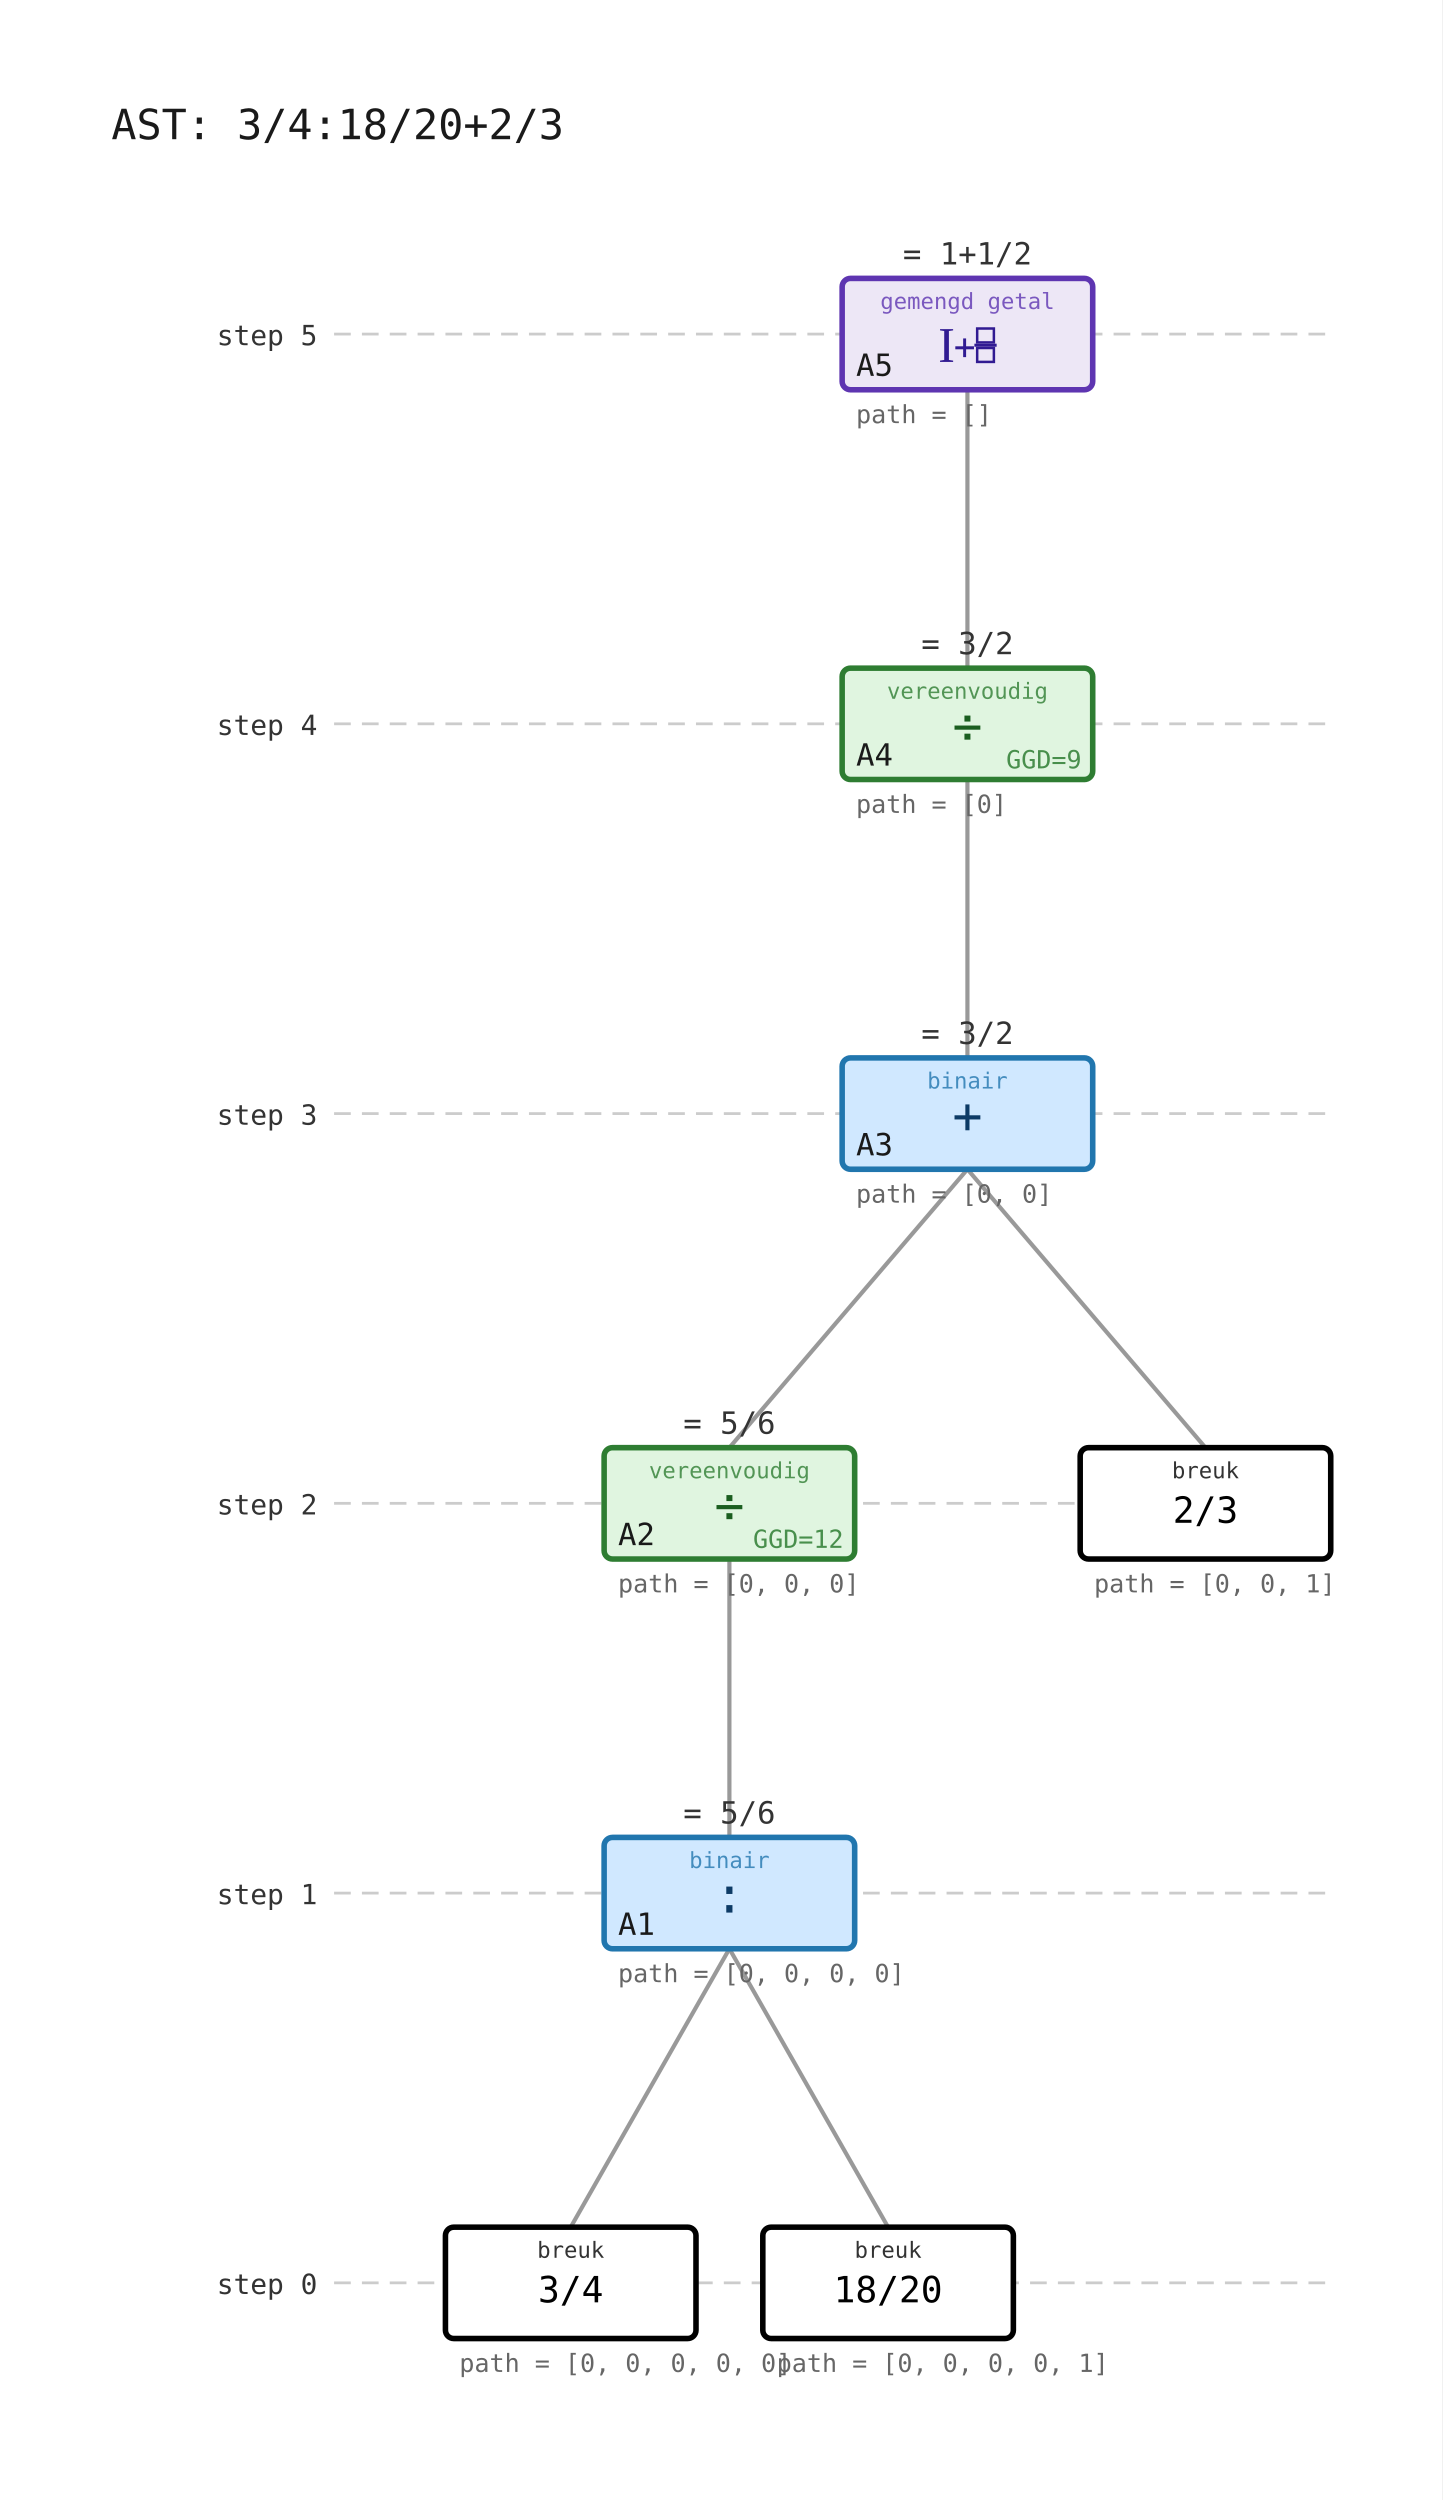
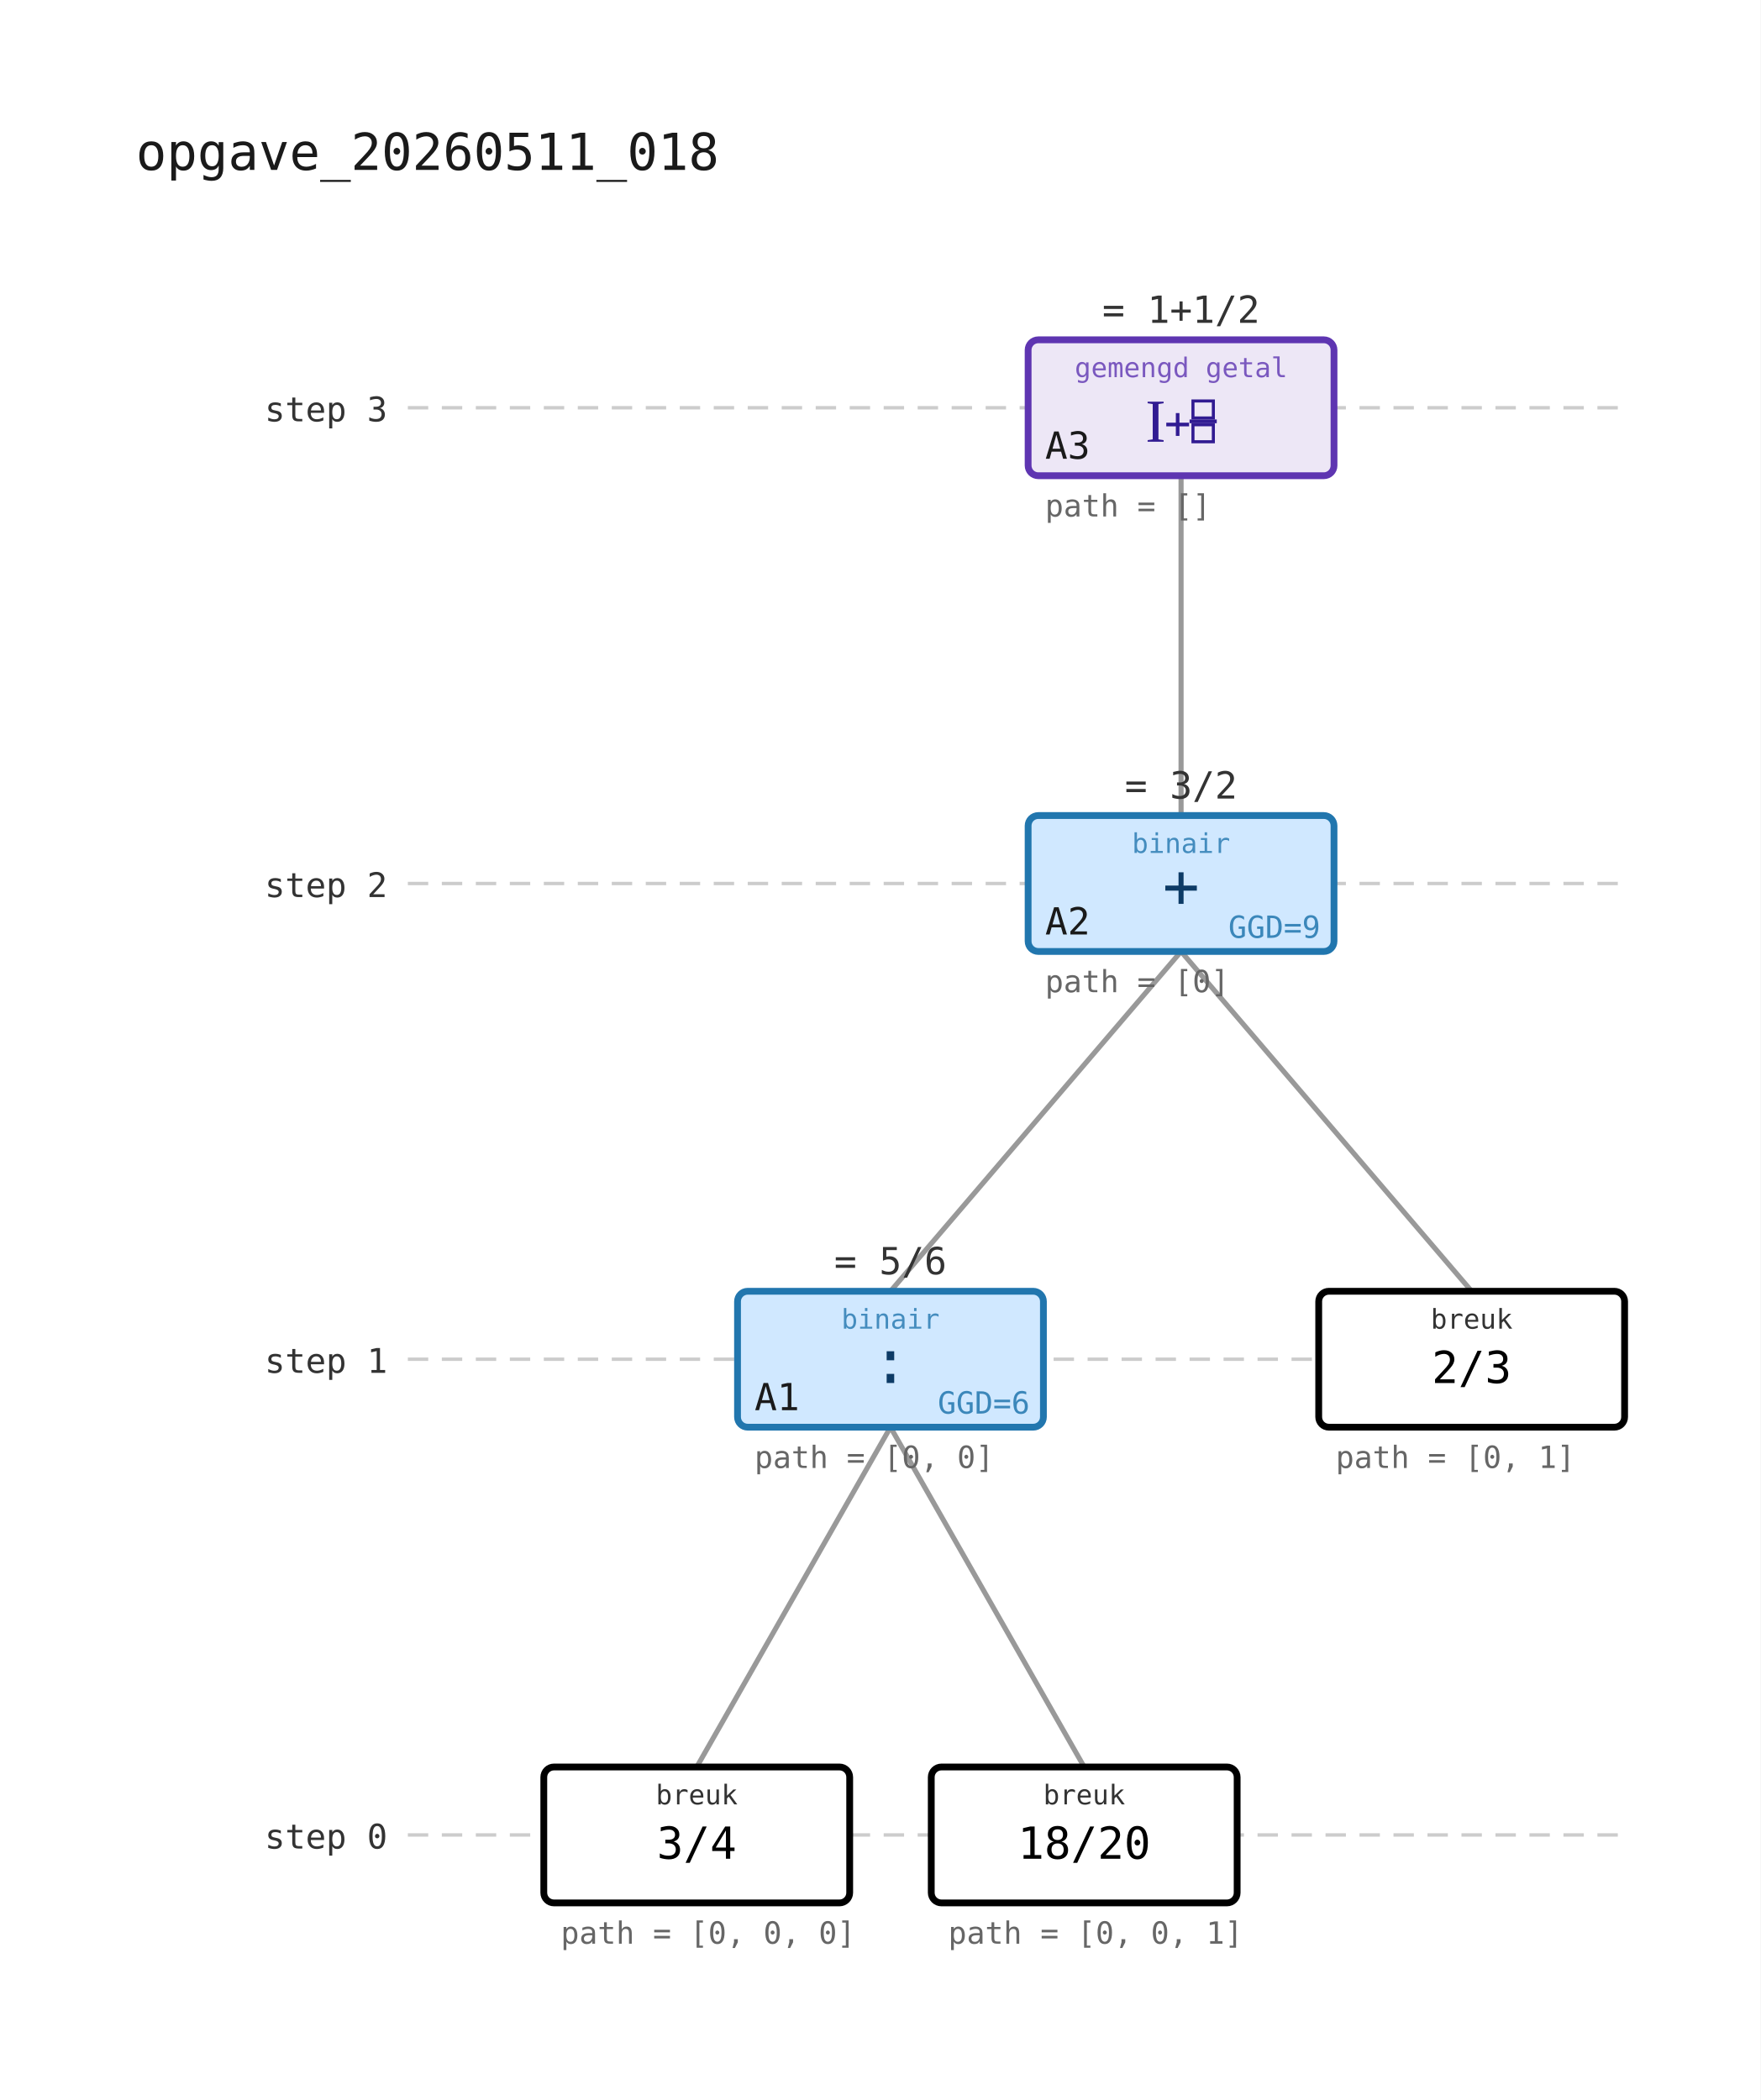
- <svg xmlns="http://www.w3.org/2000/svg" width="518" height="898" viewBox="0 0 518 898">
+ <svg xmlns="http://www.w3.org/2000/svg" width="518" height="618" viewBox="0 0 518 618">
  <rect width="100%" height="100%" fill="#FFFFFF" />
-   <text x="40" y="50" font-family="JetBrains Mono, Consolas, monospace" font-size="15" font-weight="500" fill="#1a1a1a">AST: 3/4:18/20+2/3</text>
-   <line x1="120" y1="820" x2="478" y2="820" stroke="#CCCCCC" stroke-width="1" stroke-dasharray="6,4" />
-   <text x="114" y="824" text-anchor="end" font-family="JetBrains Mono, Consolas, monospace" font-size="10" font-weight="500" fill="#333">step 0</text>
-   <line x1="120" y1="680" x2="478" y2="680" stroke="#CCCCCC" stroke-width="1" stroke-dasharray="6,4" />
-   <text x="114" y="684" text-anchor="end" font-family="JetBrains Mono, Consolas, monospace" font-size="10" font-weight="500" fill="#333">step 1</text>
+   <text x="40" y="50" font-family="JetBrains Mono, Consolas, monospace" font-size="15" font-weight="500" fill="#1a1a1a">opgave_20260511_018</text>
  <line x1="120" y1="540" x2="478" y2="540" stroke="#CCCCCC" stroke-width="1" stroke-dasharray="6,4" />
-   <text x="114" y="544" text-anchor="end" font-family="JetBrains Mono, Consolas, monospace" font-size="10" font-weight="500" fill="#333">step 2</text>
+   <text x="114" y="544" text-anchor="end" font-family="JetBrains Mono, Consolas, monospace" font-size="10" font-weight="500" fill="#333">step 0</text>
  <line x1="120" y1="400" x2="478" y2="400" stroke="#CCCCCC" stroke-width="1" stroke-dasharray="6,4" />
-   <text x="114" y="404" text-anchor="end" font-family="JetBrains Mono, Consolas, monospace" font-size="10" font-weight="500" fill="#333">step 3</text>
+   <text x="114" y="404" text-anchor="end" font-family="JetBrains Mono, Consolas, monospace" font-size="10" font-weight="500" fill="#333">step 1</text>
  <line x1="120" y1="260" x2="478" y2="260" stroke="#CCCCCC" stroke-width="1" stroke-dasharray="6,4" />
-   <text x="114" y="264" text-anchor="end" font-family="JetBrains Mono, Consolas, monospace" font-size="10" font-weight="500" fill="#333">step 4</text>
+   <text x="114" y="264" text-anchor="end" font-family="JetBrains Mono, Consolas, monospace" font-size="10" font-weight="500" fill="#333">step 2</text>
  <line x1="120" y1="120" x2="478" y2="120" stroke="#CCCCCC" stroke-width="1" stroke-dasharray="6,4" />
-   <text x="114" y="124" text-anchor="end" font-family="JetBrains Mono, Consolas, monospace" font-size="10" font-weight="500" fill="#333">step 5</text>
+   <text x="114" y="124" text-anchor="end" font-family="JetBrains Mono, Consolas, monospace" font-size="10" font-weight="500" fill="#333">step 3</text>
  <line x1="347.5" y1="140" x2="347.5" y2="240" stroke="#999" stroke-width="1.5" stroke-dasharray="none" />
  <rect x="302.5" y="100" width="90" height="40" rx="3" ry="3" fill="#EDE7F6" stroke="#5E35B1" stroke-width="2" />
  <text x="340.0" y="130.0" text-anchor="middle" font-family="Times New Roman, serif" font-size="18" font-weight="500" fill="#311B92">I</text>
  <text x="346.5" y="129.0" text-anchor="middle" font-family="JetBrains Mono, Consolas, monospace" font-size="13" font-weight="500" fill="#311B92">+</text>
  <rect x="351.0" y="118.0" width="6" height="5" stroke="#311B92" stroke-width="0.9" fill="none" />
  <line x1="350.0" y1="124.0" x2="358.0" y2="124.0" stroke="#311B92" stroke-width="1.1" />
  <rect x="351.0" y="125.0" width="6" height="5" stroke="#311B92" stroke-width="0.9" fill="none" />
  <text x="347.5" y="111" text-anchor="middle" font-family="JetBrains Mono, Consolas, monospace" font-size="8" fill="#5E35B1" opacity="0.8">gemengd getal</text>
-   <text x="307.5" y="135" text-anchor="start" font-family="JetBrains Mono, Consolas, monospace" font-size="11" font-weight="500" fill="#1a1a1a">A5</text>
+   <text x="307.5" y="135" text-anchor="start" font-family="JetBrains Mono, Consolas, monospace" font-size="11" font-weight="500" fill="#1a1a1a">A3</text>
  <text x="307.5" y="152" text-anchor="start" font-family="JetBrains Mono, Consolas, monospace" font-size="9" font-weight="400" fill="#666">path = []</text>
  <text x="347.5" y="95" text-anchor="middle" font-family="JetBrains Mono, Consolas, monospace" font-size="11" font-weight="400" fill="#333">= 1+1/2</text>
-   <line x1="347.5" y1="280" x2="347.5" y2="380" stroke="#999" stroke-width="1.5" stroke-dasharray="none" />
-   <rect x="302.5" y="240" width="90" height="40" rx="3" ry="3" fill="#E0F5E0" stroke="#2E7D32" stroke-width="2" />
-   <text x="347.5" y="267.0" text-anchor="middle" font-family="JetBrains Mono, Consolas, monospace" font-size="18" font-weight="500" fill="#1B5E20">÷</text>
-   <text x="388.5" y="276" text-anchor="end" font-family="JetBrains Mono, Consolas, monospace" font-size="9" font-weight="500" fill="#2E7D32" opacity="0.85">GGD=9</text>
-   <text x="347.5" y="251" text-anchor="middle" font-family="JetBrains Mono, Consolas, monospace" font-size="8" fill="#2E7D32" opacity="0.8">vereenvoudig</text>
-   <text x="307.5" y="275" text-anchor="start" font-family="JetBrains Mono, Consolas, monospace" font-size="11" font-weight="500" fill="#1a1a1a">A4</text>
+   <line x1="347.5" y1="280" x2="262.0" y2="380" stroke="#999" stroke-width="1.5" stroke-dasharray="none" />
+   <line x1="347.5" y1="280" x2="433.0" y2="380" stroke="#999" stroke-width="1.5" stroke-dasharray="none" />
+   <rect x="302.5" y="240" width="90" height="40" rx="3" ry="3" fill="#D0E8FF" stroke="#2176AE" stroke-width="2" />
+   <text x="347.5" y="267.0" text-anchor="middle" font-family="JetBrains Mono, Consolas, monospace" font-size="18" font-weight="500" fill="#0D3B66">+</text>
+   <text x="388.5" y="276" text-anchor="end" font-family="JetBrains Mono, Consolas, monospace" font-size="9" font-weight="500" fill="#2176AE" opacity="0.85">GGD=9</text>
+   <text x="347.5" y="251" text-anchor="middle" font-family="JetBrains Mono, Consolas, monospace" font-size="8" fill="#2176AE" opacity="0.8">binair</text>
+   <text x="307.5" y="275" text-anchor="start" font-family="JetBrains Mono, Consolas, monospace" font-size="11" font-weight="500" fill="#1a1a1a">A2</text>
  <text x="307.5" y="292" text-anchor="start" font-family="JetBrains Mono, Consolas, monospace" font-size="9" font-weight="400" fill="#666">path = [0]</text>
  <text x="347.5" y="235" text-anchor="middle" font-family="JetBrains Mono, Consolas, monospace" font-size="11" font-weight="400" fill="#333">= 3/2</text>
-   <line x1="347.5" y1="420" x2="262.0" y2="520" stroke="#999" stroke-width="1.5" stroke-dasharray="none" />
-   <line x1="347.5" y1="420" x2="433.0" y2="520" stroke="#999" stroke-width="1.5" stroke-dasharray="none" />
-   <rect x="302.5" y="380" width="90" height="40" rx="3" ry="3" fill="#D0E8FF" stroke="#2176AE" stroke-width="2" />
-   <text x="347.5" y="407.0" text-anchor="middle" font-family="JetBrains Mono, Consolas, monospace" font-size="18" font-weight="500" fill="#0D3B66">+</text>
-   <text x="347.5" y="391" text-anchor="middle" font-family="JetBrains Mono, Consolas, monospace" font-size="8" fill="#2176AE" opacity="0.8">binair</text>
-   <text x="307.5" y="415" text-anchor="start" font-family="JetBrains Mono, Consolas, monospace" font-size="11" font-weight="500" fill="#1a1a1a">A3</text>
-   <text x="307.5" y="432" text-anchor="start" font-family="JetBrains Mono, Consolas, monospace" font-size="9" font-weight="400" fill="#666">path = [0, 0]</text>
-   <text x="347.5" y="375" text-anchor="middle" font-family="JetBrains Mono, Consolas, monospace" font-size="11" font-weight="400" fill="#333">= 3/2</text>
-   <line x1="262.0" y1="560" x2="262.0" y2="660" stroke="#999" stroke-width="1.5" stroke-dasharray="none" />
-   <rect x="217.0" y="520" width="90" height="40" rx="3" ry="3" fill="#E0F5E0" stroke="#2E7D32" stroke-width="2" />
-   <text x="262.0" y="547.0" text-anchor="middle" font-family="JetBrains Mono, Consolas, monospace" font-size="18" font-weight="500" fill="#1B5E20">÷</text>
-   <text x="303.0" y="556" text-anchor="end" font-family="JetBrains Mono, Consolas, monospace" font-size="9" font-weight="500" fill="#2E7D32" opacity="0.85">GGD=12</text>
-   <text x="262.0" y="531" text-anchor="middle" font-family="JetBrains Mono, Consolas, monospace" font-size="8" fill="#2E7D32" opacity="0.8">vereenvoudig</text>
-   <text x="222.0" y="555" text-anchor="start" font-family="JetBrains Mono, Consolas, monospace" font-size="11" font-weight="500" fill="#1a1a1a">A2</text>
-   <text x="222.0" y="572" text-anchor="start" font-family="JetBrains Mono, Consolas, monospace" font-size="9" font-weight="400" fill="#666">path = [0, 0, 0]</text>
-   <text x="262.0" y="515" text-anchor="middle" font-family="JetBrains Mono, Consolas, monospace" font-size="11" font-weight="400" fill="#333">= 5/6</text>
-   <line x1="262.0" y1="700" x2="205.0" y2="800" stroke="#999" stroke-width="1.5" stroke-dasharray="none" />
-   <line x1="262.0" y1="700" x2="319.0" y2="800" stroke="#999" stroke-width="1.5" stroke-dasharray="none" />
-   <rect x="217.0" y="660" width="90" height="40" rx="3" ry="3" fill="#D0E8FF" stroke="#2176AE" stroke-width="2" />
-   <text x="262.0" y="687.0" text-anchor="middle" font-family="JetBrains Mono, Consolas, monospace" font-size="18" font-weight="500" fill="#0D3B66">:</text>
-   <text x="262.0" y="671" text-anchor="middle" font-family="JetBrains Mono, Consolas, monospace" font-size="8" fill="#2176AE" opacity="0.8">binair</text>
-   <text x="222.0" y="695" text-anchor="start" font-family="JetBrains Mono, Consolas, monospace" font-size="11" font-weight="500" fill="#1a1a1a">A1</text>
-   <text x="222.0" y="712" text-anchor="start" font-family="JetBrains Mono, Consolas, monospace" font-size="9" font-weight="400" fill="#666">path = [0, 0, 0, 0]</text>
-   <text x="262.0" y="655" text-anchor="middle" font-family="JetBrains Mono, Consolas, monospace" font-size="11" font-weight="400" fill="#333">= 5/6</text>
-   <rect x="160.0" y="800" width="90" height="40" rx="3" ry="3" fill="#FFFFFF" stroke="#000000" stroke-width="2" />
-   <text x="205.0" y="827.0" text-anchor="middle" font-family="JetBrains Mono, Consolas, monospace" font-size="13" font-weight="500" fill="#000000">3/4</text>
-   <text x="205.0" y="811" text-anchor="middle" font-family="JetBrains Mono, Consolas, monospace" font-size="8" fill="#000000" opacity="0.8">breuk</text>
-   <text x="165.0" y="852" text-anchor="start" font-family="JetBrains Mono, Consolas, monospace" font-size="9" font-weight="400" fill="#666">path = [0, 0, 0, 0, 0]</text>
-   <rect x="274.0" y="800" width="90" height="40" rx="3" ry="3" fill="#FFFFFF" stroke="#000000" stroke-width="2" />
-   <text x="319.0" y="827.0" text-anchor="middle" font-family="JetBrains Mono, Consolas, monospace" font-size="13" font-weight="500" fill="#000000">18/20</text>
-   <text x="319.0" y="811" text-anchor="middle" font-family="JetBrains Mono, Consolas, monospace" font-size="8" fill="#000000" opacity="0.8">breuk</text>
-   <text x="279.0" y="852" text-anchor="start" font-family="JetBrains Mono, Consolas, monospace" font-size="9" font-weight="400" fill="#666">path = [0, 0, 0, 0, 1]</text>
-   <rect x="388.0" y="520" width="90" height="40" rx="3" ry="3" fill="#FFFFFF" stroke="#000000" stroke-width="2" />
-   <text x="433.0" y="547.0" text-anchor="middle" font-family="JetBrains Mono, Consolas, monospace" font-size="13" font-weight="500" fill="#000000">2/3</text>
-   <text x="433.0" y="531" text-anchor="middle" font-family="JetBrains Mono, Consolas, monospace" font-size="8" fill="#000000" opacity="0.8">breuk</text>
-   <text x="393.0" y="572" text-anchor="start" font-family="JetBrains Mono, Consolas, monospace" font-size="9" font-weight="400" fill="#666">path = [0, 0, 1]</text>
+   <line x1="262.0" y1="420" x2="205.0" y2="520" stroke="#999" stroke-width="1.5" stroke-dasharray="none" />
+   <line x1="262.0" y1="420" x2="319.0" y2="520" stroke="#999" stroke-width="1.5" stroke-dasharray="none" />
+   <rect x="217.0" y="380" width="90" height="40" rx="3" ry="3" fill="#D0E8FF" stroke="#2176AE" stroke-width="2" />
+   <text x="262.0" y="407.0" text-anchor="middle" font-family="JetBrains Mono, Consolas, monospace" font-size="18" font-weight="500" fill="#0D3B66">:</text>
+   <text x="303.0" y="416" text-anchor="end" font-family="JetBrains Mono, Consolas, monospace" font-size="9" font-weight="500" fill="#2176AE" opacity="0.85">GGD=6</text>
+   <text x="262.0" y="391" text-anchor="middle" font-family="JetBrains Mono, Consolas, monospace" font-size="8" fill="#2176AE" opacity="0.8">binair</text>
+   <text x="222.0" y="415" text-anchor="start" font-family="JetBrains Mono, Consolas, monospace" font-size="11" font-weight="500" fill="#1a1a1a">A1</text>
+   <text x="222.0" y="432" text-anchor="start" font-family="JetBrains Mono, Consolas, monospace" font-size="9" font-weight="400" fill="#666">path = [0, 0]</text>
+   <text x="262.0" y="375" text-anchor="middle" font-family="JetBrains Mono, Consolas, monospace" font-size="11" font-weight="400" fill="#333">= 5/6</text>
+   <rect x="160.0" y="520" width="90" height="40" rx="3" ry="3" fill="#FFFFFF" stroke="#000000" stroke-width="2" />
+   <text x="205.0" y="547.0" text-anchor="middle" font-family="JetBrains Mono, Consolas, monospace" font-size="13" font-weight="500" fill="#000000">3/4</text>
+   <text x="205.0" y="531" text-anchor="middle" font-family="JetBrains Mono, Consolas, monospace" font-size="8" fill="#000000" opacity="0.8">breuk</text>
+   <text x="165.0" y="572" text-anchor="start" font-family="JetBrains Mono, Consolas, monospace" font-size="9" font-weight="400" fill="#666">path = [0, 0, 0]</text>
+   <rect x="274.0" y="520" width="90" height="40" rx="3" ry="3" fill="#FFFFFF" stroke="#000000" stroke-width="2" />
+   <text x="319.0" y="547.0" text-anchor="middle" font-family="JetBrains Mono, Consolas, monospace" font-size="13" font-weight="500" fill="#000000">18/20</text>
+   <text x="319.0" y="531" text-anchor="middle" font-family="JetBrains Mono, Consolas, monospace" font-size="8" fill="#000000" opacity="0.8">breuk</text>
+   <text x="279.0" y="572" text-anchor="start" font-family="JetBrains Mono, Consolas, monospace" font-size="9" font-weight="400" fill="#666">path = [0, 0, 1]</text>
+   <rect x="388.0" y="380" width="90" height="40" rx="3" ry="3" fill="#FFFFFF" stroke="#000000" stroke-width="2" />
+   <text x="433.0" y="407.0" text-anchor="middle" font-family="JetBrains Mono, Consolas, monospace" font-size="13" font-weight="500" fill="#000000">2/3</text>
+   <text x="433.0" y="391" text-anchor="middle" font-family="JetBrains Mono, Consolas, monospace" font-size="8" fill="#000000" opacity="0.8">breuk</text>
+   <text x="393.0" y="432" text-anchor="start" font-family="JetBrains Mono, Consolas, monospace" font-size="9" font-weight="400" fill="#666">path = [0, 1]</text>
</svg>
